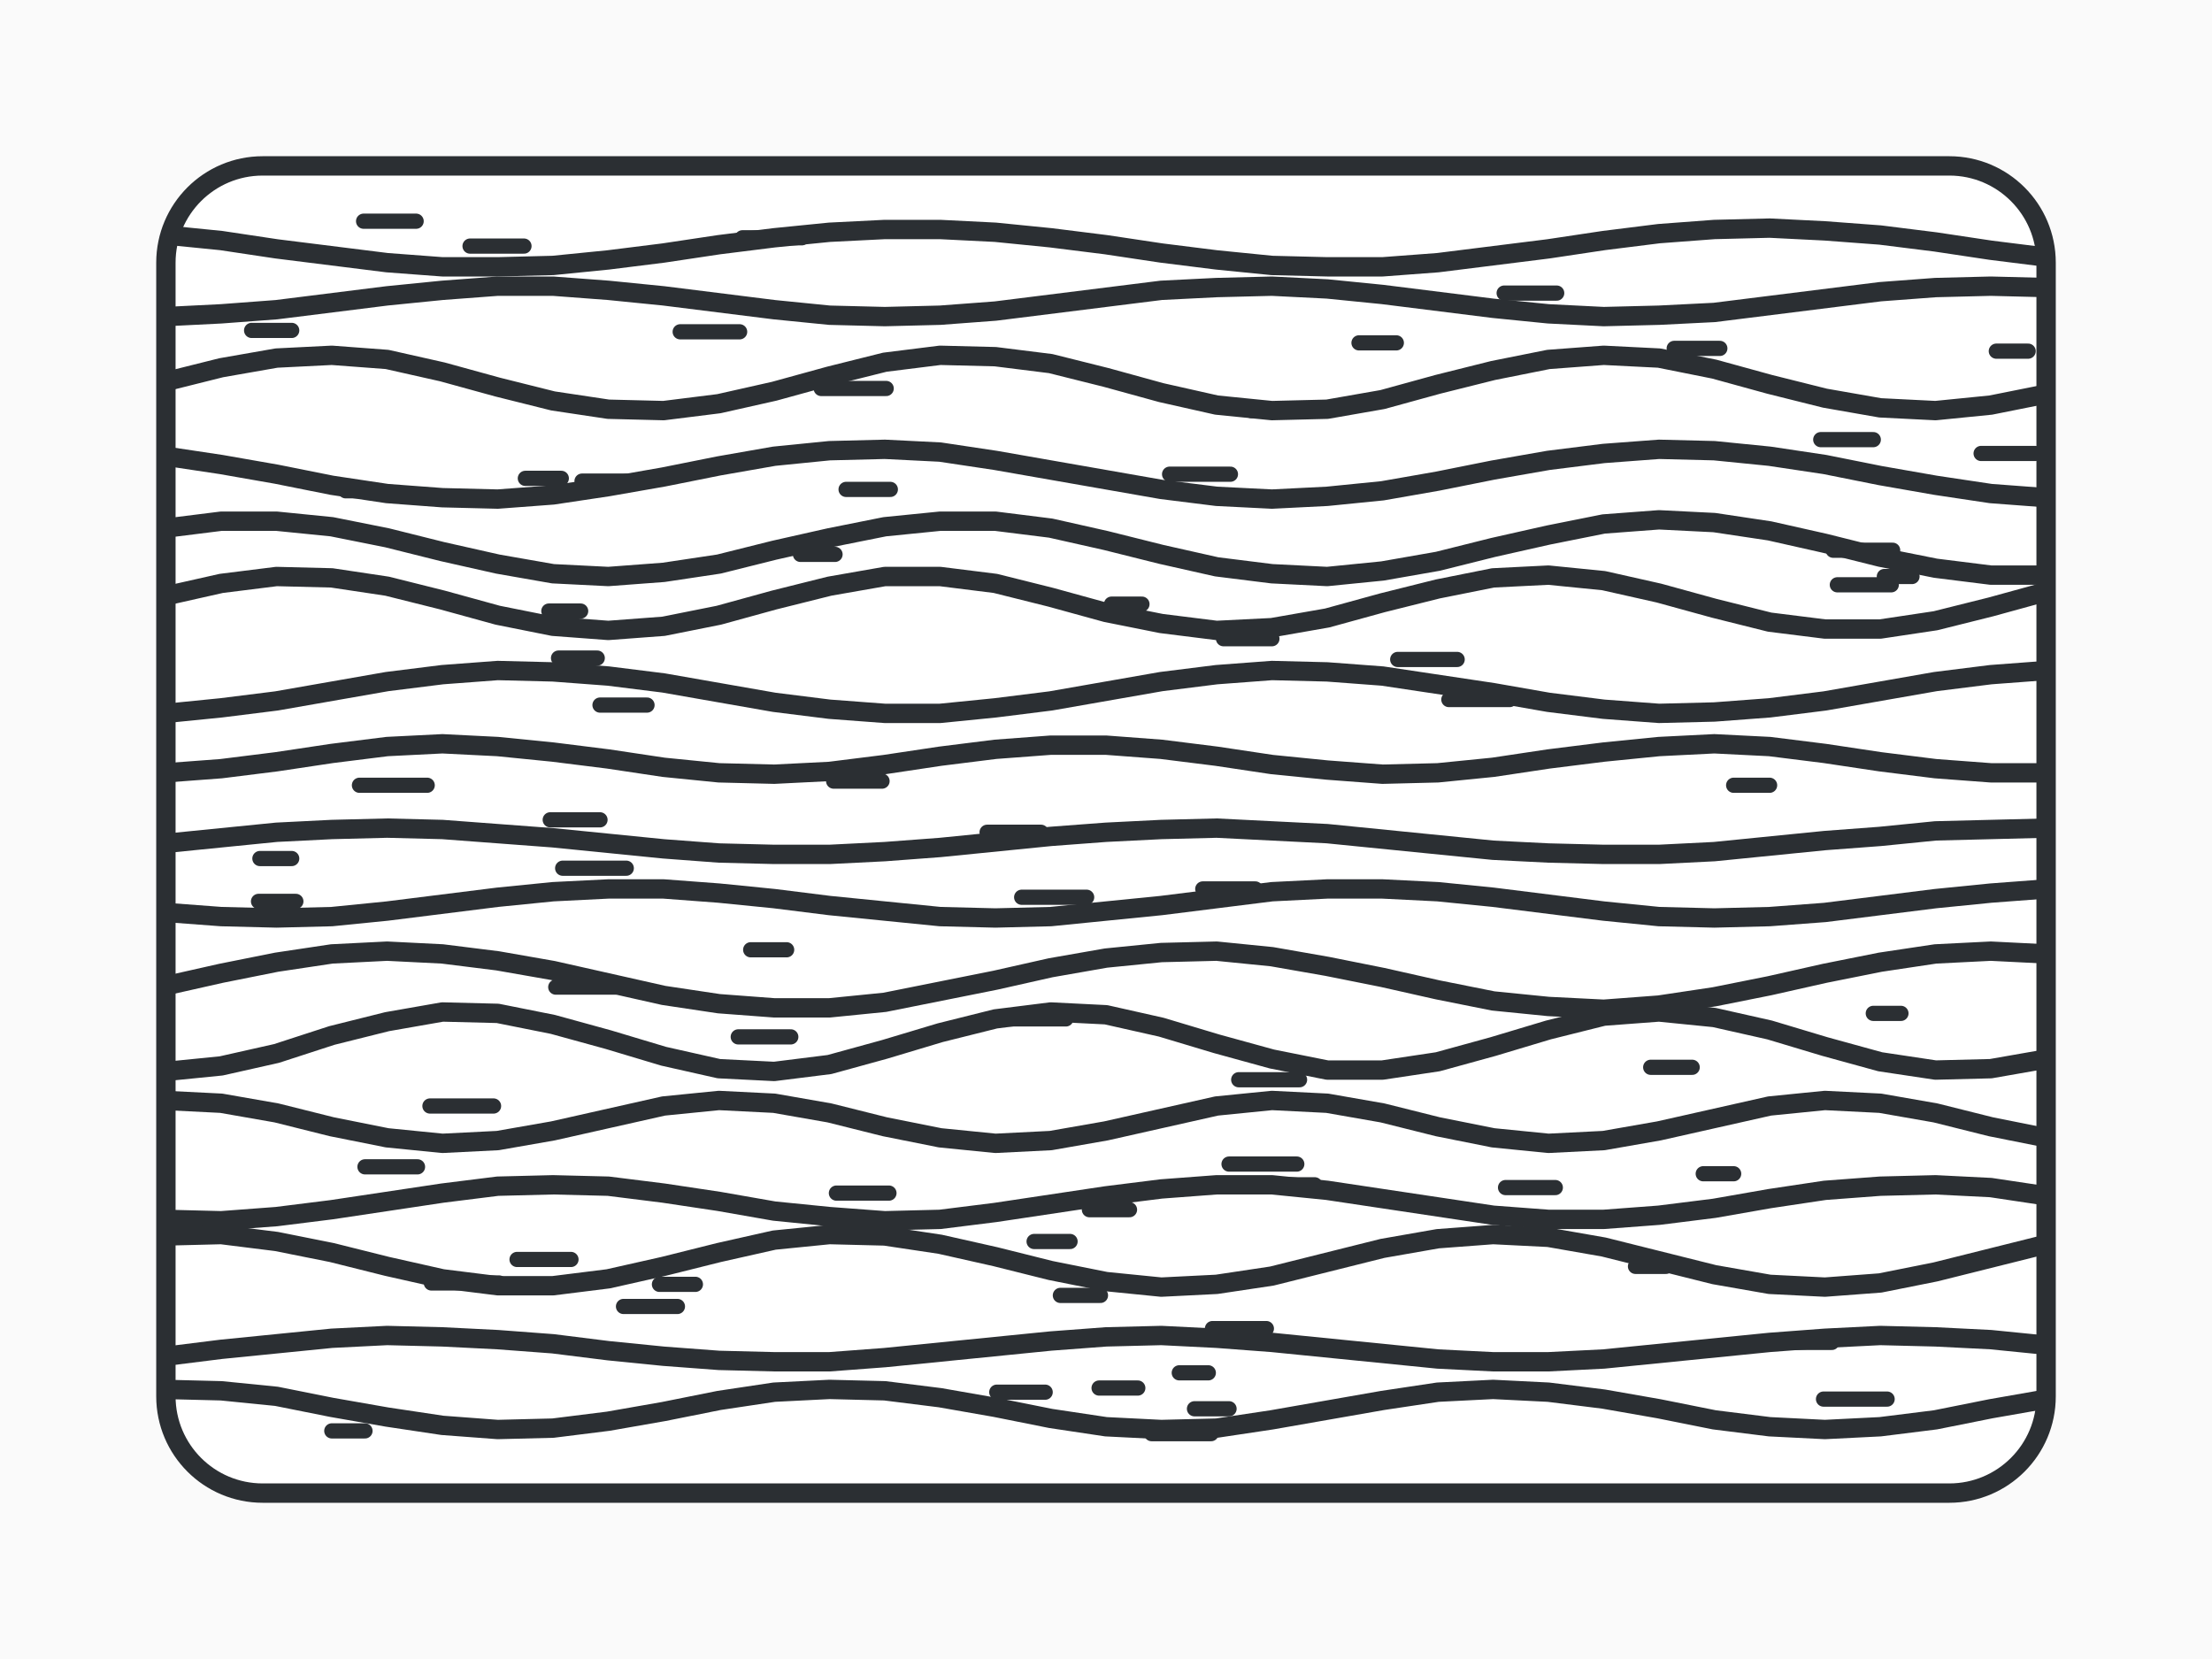
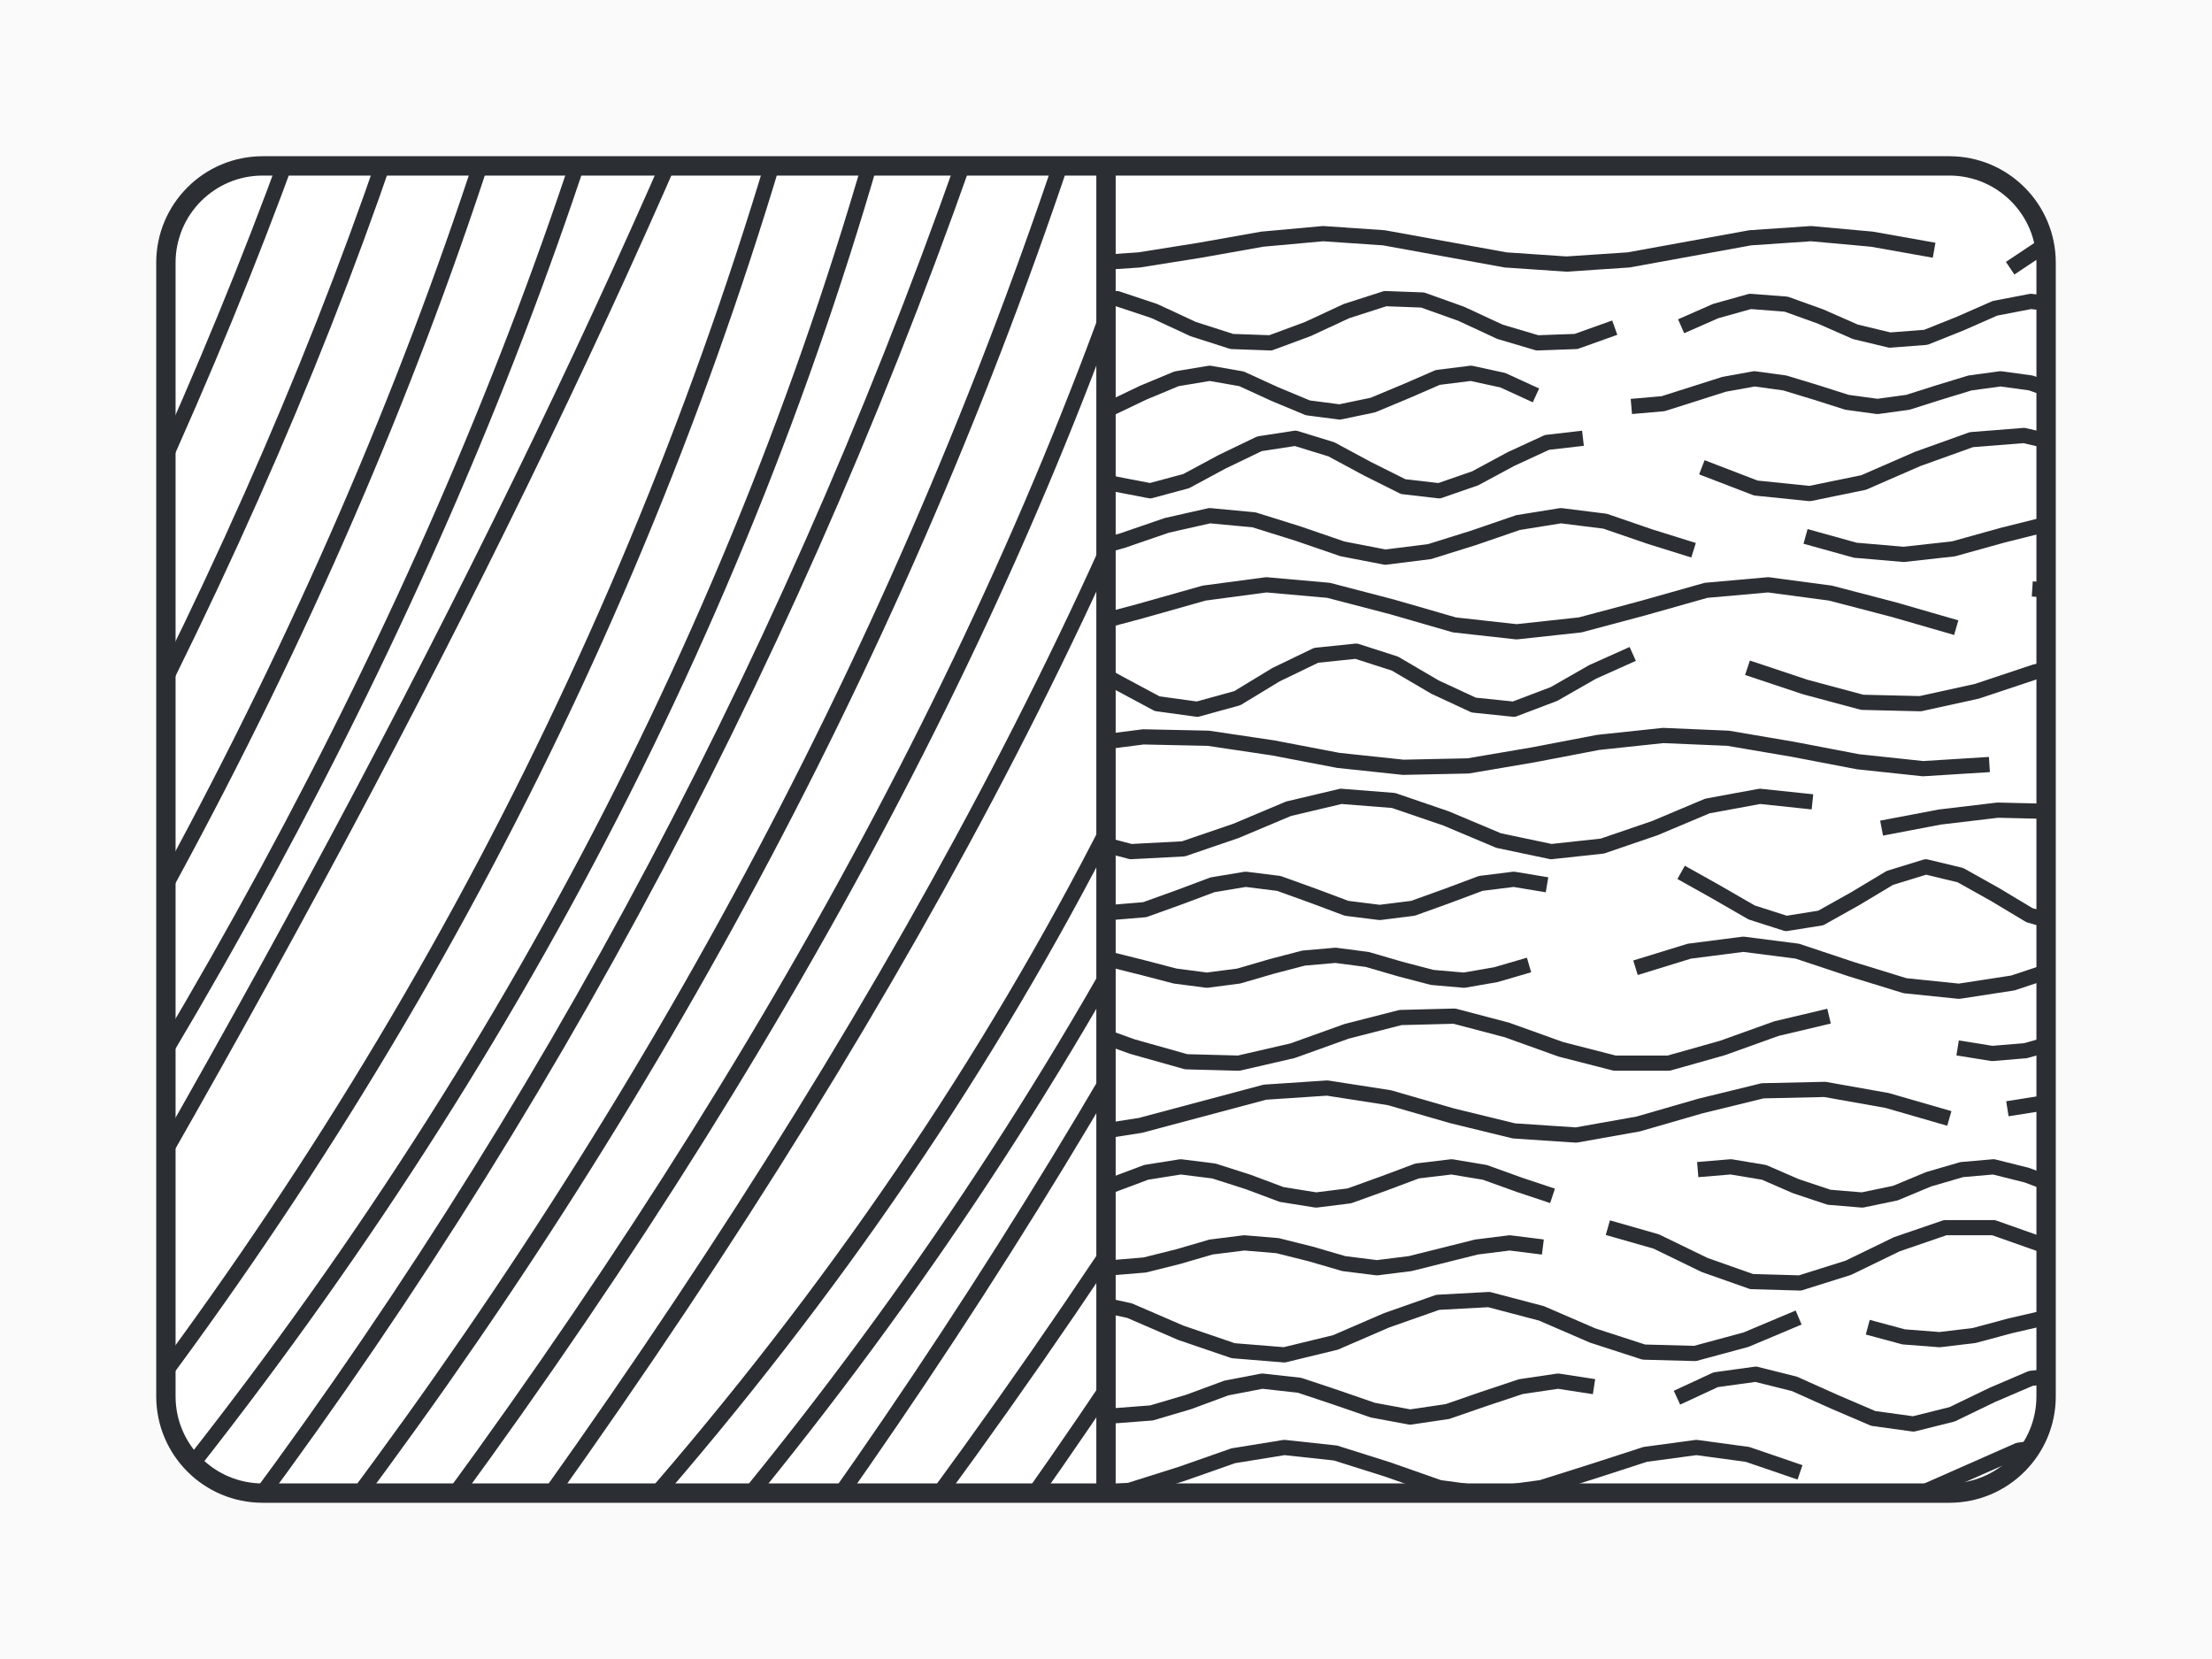
<svg xmlns="http://www.w3.org/2000/svg" viewBox="0 0 160 120" width="160" height="120" role="img" aria-labelledby="t">
  <rect width="160" height="120" fill="#fafafa" />
  <clipPath id="c">
    <rect x="12" y="12" width="136" height="96" rx="7" />
  </clipPath>
+   <clipPath id="cl">
+     <rect x="12" y="12" width="68" height="96" />
+   </clipPath>
+   <clipPath id="cr">
+     <rect x="80" y="12" width="68" height="96" />
+   </clipPath>
  <rect x="12" y="12" width="136" height="96" rx="7" fill="#ffffff" />
-   <g clip-path="url(#c)" stroke="#2b2f33" stroke-linecap="round" stroke-linejoin="round" fill="none">
-     <path d="M8 16.6L12 17L16 17.4L20 18L24 18.5L28 19L32 19.3L36 19.3L40 19.2L44 18.8L48 18.3L52 17.7L56 17.2L60 16.8L64 16.6L68 16.6L72 16.8L76 17.2L80 17.7L84 18.3L88 18.8L92 19.2L96 19.3L100 19.3L104 19L108 18.5L112 18L116 17.4L120 16.9L124 16.6L128 16.5L132 16.7L136 17L140 17.5L144 18.1L148 18.6L152 19" fill="none" stroke-width="1.4" />
-     <path d="M8 22.8L12 22.9L16 22.7L20 22.4L24 21.9L28 21.4L32 21L36 20.7L40 20.7L44 21L48 21.4L52 21.9L56 22.4L60 22.8L64 22.9L68 22.8L72 22.5L76 22L80 21.5L84 21L88 20.8L92 20.7L96 20.9L100 21.3L104 21.8L108 22.3L112 22.7L116 22.9L120 22.8L124 22.6L128 22.1L132 21.6L136 21.1L140 20.8L144 20.7L148 20.8L152 21.2" fill="none" stroke-width="1.4" />
-     <path d="M8 28.7L12 27.6L16 26.6L20 25.9L24 25.7L28 26L32 26.9L36 28L40 29L44 29.6L48 29.7L52 29.2L56 28.3L60 27.2L64 26.2L68 25.7L72 25.8L76 26.3L80 27.3L84 28.4L88 29.3L92 29.7L96 29.6L100 28.9L104 27.8L108 26.8L112 26L116 25.7L120 25.9L124 26.7L128 27.8L132 28.8L136 29.5L140 29.7L144 29.3L148 28.5L152 27.4" fill="none" stroke-width="1.4" />
-     <path d="M8 32.6L12 33L16 33.6L20 34.3L24 35.1L28 35.7L32 36L36 36.1L40 35.8L44 35.2L48 34.5L52 33.7L56 33L60 32.6L64 32.5L68 32.7L72 33.3L76 34L80 34.7L84 35.4L88 35.9L92 36.1L96 35.9L100 35.5L104 34.8L108 34L112 33.3L116 32.8L120 32.5L124 32.6L128 33L132 33.6L136 34.4L140 35.1L144 35.7L148 36L152 36" fill="none" stroke-width="1.4" />
-     <path d="M8 39.1L12 38.2L16 37.7L20 37.7L24 38.1L28 38.9L32 39.9L36 40.8L40 41.5L44 41.7L48 41.4L52 40.8L56 39.8L60 38.9L64 38.1L68 37.7L72 37.7L76 38.2L80 39.1L84 40.1L88 41L92 41.5L96 41.7L100 41.3L104 40.6L108 39.6L112 38.7L116 37.9L120 37.6L124 37.8L128 38.4L132 39.3L136 40.3L140 41.1L144 41.6L148 41.6L152 41.2" fill="none" stroke-width="1.4" />
-     <path d="M8 44.2L12 43.1L16 42.2L20 41.7L24 41.8L28 42.4L32 43.4L36 44.5L40 45.3L44 45.6L48 45.3L52 44.5L56 43.4L60 42.4L64 41.7L68 41.7L72 42.2L76 43.2L80 44.3L84 45.1L88 45.6L92 45.4L96 44.7L100 43.6L104 42.6L108 41.8L112 41.6L116 42L120 42.9L124 44L128 45L132 45.5L136 45.5L140 44.9L144 43.9L148 42.8L152 42" fill="none" stroke-width="1.4" />
-     <path d="M8 51.6L12 51.6L16 51.2L20 50.7L24 50L28 49.3L32 48.8L36 48.5L40 48.6L44 48.9L48 49.4L52 50.1L56 50.8L60 51.3L64 51.6L68 51.6L72 51.2L76 50.7L80 50L84 49.3L88 48.8L92 48.5L96 48.6L100 48.9L104 49.5L108 50.1L112 50.8L116 51.3L120 51.6L124 51.5L128 51.2L132 50.7L136 50L140 49.3L144 48.8L148 48.5L152 48.6" fill="none" stroke-width="1.4" />
-     <path d="M8 55.9L12 55.9L16 55.6L20 55.1L24 54.5L28 54L32 53.8L36 54L40 54.4L44 54.9L48 55.5L52 55.9L56 56L60 55.8L64 55.3L68 54.7L72 54.2L76 53.9L80 53.9L84 54.2L88 54.7L92 55.3L96 55.7L100 56L104 55.9L108 55.5L112 54.9L116 54.4L120 54L124 53.8L128 54L132 54.5L136 55.1L140 55.6L144 55.9L148 55.9L152 55.7" fill="none" stroke-width="1.4" />
-     <path d="M8 61.3L12 61L16 60.6L20 60.2L24 60L28 59.9L32 60L36 60.3L40 60.6L44 61L48 61.4L52 61.7L56 61.8L60 61.8L64 61.6L68 61.3L72 60.9L76 60.5L80 60.2L84 60L88 59.9L92 60.1L96 60.3L100 60.7L104 61.1L108 61.5L112 61.7L116 61.8L120 61.8L124 61.6L128 61.2L132 60.8L136 60.5L140 60.1L144 60L148 59.9L152 60.1" fill="none" stroke-width="1.4" />
-     <path d="M8 65.5L12 66L16 66.3L20 66.4L24 66.3L28 65.9L32 65.4L36 64.9L40 64.5L44 64.3L48 64.3L52 64.6L56 65L60 65.5L64 65.9L68 66.3L72 66.4L76 66.3L80 65.9L84 65.5L88 65L92 64.5L96 64.3L100 64.3L104 64.5L108 64.9L112 65.4L116 65.9L120 66.3L124 66.4L128 66.3L132 66L136 65.5L140 65L144 64.6L148 64.3L152 64.3" fill="none" stroke-width="1.4" />
-     <path d="M8 72.1L12 71.3L16 70.4L20 69.6L24 69L28 68.8L32 69L36 69.5L40 70.2L44 71.1L48 72L52 72.6L56 72.9L60 72.9L64 72.5L68 71.7L72 70.9L76 70L80 69.3L84 68.9L88 68.8L92 69.2L96 69.9L100 70.7L104 71.6L108 72.4L112 72.8L116 73L120 72.7L124 72.1L128 71.3L132 70.4L136 69.6L140 69L144 68.8L148 69L152 69.5" fill="none" stroke-width="1.4" />
-     <path d="M8 77.1L12 77.5L16 77.1L20 76.2L24 74.9L28 73.9L32 73.2L36 73.3L40 74.1L44 75.2L48 76.4L52 77.3L56 77.5L60 77L64 75.9L68 74.7L72 73.7L76 73.2L80 73.4L84 74.3L88 75.5L92 76.6L96 77.4L100 77.4L104 76.8L108 75.7L112 74.5L116 73.5L120 73.2L124 73.6L128 74.5L132 75.7L136 76.8L140 77.4L144 77.3L148 76.6L152 75.4" fill="none" stroke-width="1.4" />
-     <path d="M8 80L12 79.6L16 79.8L20 80.5L24 81.5L28 82.3L32 82.7L36 82.5L40 81.8L44 80.9L48 80L52 79.6L56 79.8L60 80.5L64 81.5L68 82.3L72 82.7L76 82.5L80 81.8L84 80.9L88 80L92 79.6L96 79.8L100 80.5L104 81.5L108 82.3L112 82.7L116 82.5L120 81.8L124 80.9L128 80L132 79.6L136 79.8L140 80.5L144 81.5L148 82.3L152 82.7" fill="none" stroke-width="1.4" />
-     <path d="M8 87.7L12 88.2L16 88.3L20 88L24 87.5L28 86.9L32 86.3L36 85.8L40 85.7L44 85.8L48 86.3L52 86.9L56 87.6L60 88L64 88.3L68 88.2L72 87.7L76 87.1L80 86.5L84 86L88 85.7L92 85.7L96 86.1L100 86.7L104 87.3L108 87.9L112 88.2L116 88.2L120 87.9L124 87.4L128 86.7L132 86.1L136 85.8L140 85.7L144 85.9L148 86.5L152 87.1" fill="none" stroke-width="1.4" />
-     <path d="M8 90L12 89.4L16 89.3L20 89.8L24 90.6L28 91.6L32 92.5L36 93L40 93L44 92.5L48 91.6L52 90.6L56 89.7L60 89.3L64 89.4L68 90L72 90.9L76 91.9L80 92.7L84 93.1L88 92.9L92 92.3L96 91.3L100 90.3L104 89.6L108 89.3L112 89.5L116 90.2L120 91.2L124 92.2L128 92.9L132 93.1L136 92.8L140 92L144 91L148 90L152 89.4" fill="none" stroke-width="1.4" />
-     <path d="M8 98.4L12 98.1L16 97.6L20 97.2L24 96.8L28 96.6L32 96.7L36 96.9L40 97.2L44 97.7L48 98.1L52 98.4L56 98.5L60 98.5L64 98.2L68 97.8L72 97.4L76 97L80 96.7L84 96.6L88 96.8L92 97.1L96 97.5L100 97.9L104 98.3L108 98.5L112 98.5L116 98.3L120 97.9L124 97.5L128 97.1L132 96.8L136 96.6L140 96.7L144 96.9L148 97.3L152 97.8" fill="none" stroke-width="1.4" />
-     <path d="M8 100.8L12 100.5L16 100.6L20 101L24 101.8L28 102.5L32 103.1L36 103.4L40 103.3L44 102.8L48 102.1L52 101.3L56 100.7L60 100.5L64 100.6L68 101.1L72 101.8L76 102.6L80 103.2L84 103.4L88 103.3L92 102.7L96 102L100 101.3L104 100.7L108 100.5L112 100.7L116 101.2L120 101.9L124 102.7L128 103.2L132 103.4L136 103.2L140 102.7L144 101.9L148 101.2L152 100.6" fill="none" stroke-width="1.4" />
-     <path d="M37.4 91.1h3.9M125.4 56.8h2.6M136.3 41.7h2M31.2 92.8h4.9M18.2 23.9h2.9M121.1 25.2h3.3M18.8 62.1h2.3M118.3 91.6h2.2M74.8 89.8h2.6M88.9 84.2h4.9M129.7 97.1h2.8M108.9 85.9h3.6M131.9 101.2h4.6M123.2 84.9h2.2M101.1 47.7h4.3M104.8 50.6h4.4M59.4 28.1h4.7M72.1 100.7h3.5M25 35.5h2.5M31.1 80h4.6M49.2 24h4.3M92.5 85.7h2.6M76.7 93.7h2.9M132.6 39.8h4.3M131.7 31.8h3.8M53.4 75h3.8M72.5 73.7h4.6M26.3 16h3.8M53.7 17.2h4.3M119.4 77.2h3M86.4 101.9h2.5M85.3 99.3h2.1M84.6 34.3h4.4M45.1 94.5h3.9M132.9 42.3h3.9M26 56.8h4.9M42.1 34.8h3.2M87 64.3h3.8M88.5 46.2h3.5M43.4 51h3.4M135.5 73.3h2M79.5 100.4h2.8M40.4 47.6h2.8M71.4 60.2h3.9M38 34.6h2.6M60.5 86.3h3.8M143.3 32.8h3.9M61.2 35.4h3.2M73.9 64.9h4.7M18.7 65.2h2.7M144.4 25.4h2.3M108.8 21.2h3.8M40.2 71.4h4.3M98.3 24.8h2.7M24 103.5h2.4M60.3 56.5h3.5M47.7 92.9h2.6M39.7 44.2h2.3M39.8 59.3h3.6M87.7 96.1h3.9M80.4 43.7h2.2M57.9 40.1h2.5M34 17.8h3.9M26.4 84.4h3.8M54.3 68.7h2.6M78.8 87.5h2.9M83.3 103.7h4.3M40.7 62.8h4.6M90.5 29.7h4.4M89.6 78.1h4.4" fill="none" stroke-width="1.1" />
+   <g clip-path="url(#c)" stroke="#2b2f33" stroke-linecap="butt" stroke-linejoin="round" fill="none">
+     <g clip-path="url(#cl)">
+       <path d="M-68 112Q-31.6 65.4 -13 8" fill="none" stroke-width="1.1" />
+       <path d="M-61 112Q-19.1 54.6 -6 8" fill="none" stroke-width="1.1" />
+       <path d="M-54 112Q-19 61.7 1 8" fill="none" stroke-width="1.1" />
+       <path d="M-47 112Q-5.4 56.6 8 8" fill="none" stroke-width="1.1" />
+       <path d="M-40 112Q0.1 63.9 15 8" fill="none" stroke-width="1.1" />
+       <path d="M-33 112Q5.4 55.2 22 8" fill="none" stroke-width="1.1" />
+       <path d="M-26 112Q13 56.7 29 8" fill="none" stroke-width="1.1" />
+       <path d="M-19 112Q19.7 60.2 36 8" fill="none" stroke-width="1.1" />
+       <path d="M-12 112Q26.7 59.5 43 8" fill="none" stroke-width="1.1" />
+       <path d="M-5 112Q30.2 54.2 50 8" fill="none" stroke-width="1.1" />
+       <path d="M2 112Q40.7 65 57 8" fill="none" stroke-width="1.1" />
+       <path d="M9 112Q48.6 64.1 64 8" fill="none" stroke-width="1.1" />
+       <path d="M16 112Q51.4 65.3 71 8" fill="none" stroke-width="1.1" />
+       <path d="M23 112Q60 63.6 78 8" fill="none" stroke-width="1.1" />
+       <path d="M30 112Q70 58.4 85 8" fill="none" stroke-width="1.1" />
+       <path d="M37 112Q78.2 55.1 92 8" fill="none" stroke-width="1.1" />
+       <path d="M44 112Q85.9 65.4 99 8" fill="none" stroke-width="1.1" />
+       <path d="M51 112Q90.1 65.7 106 8" fill="none" stroke-width="1.1" />
+       <path d="M58 112Q93.1 63.2 113 8" fill="none" stroke-width="1.1" />
+       <path d="M65 112Q106.8 56 120 8" fill="none" stroke-width="1.1" />
+       <path d="M72 112Q107.4 62.8 127 8" fill="none" stroke-width="1.1" />
+       <path d="M79 112Q115.9 64 134 8" fill="none" stroke-width="1.1" />
+       <path d="M86 112Q121.3 64.1 141 8" fill="none" stroke-width="1.1" />
+     </g>
+     <g clip-path="url(#cr)">
+       <path d="M78 19.1L82.4 18.8L86.8 18.1L91.3 17.3L95.7 16.9L100.1 17.2L104.5 18L108.9 18.8L113.3 19.1L117.8 18.8L122.2 18L126.6 17.2L131 16.9L135.4 17.3L139.9 18.1" fill="none" stroke-width="1.1" />
+       <path d="M145.4 19.4L147.8 17.8L150.1 16.4L152.4 15.9L154.8 16.7L157.1 18.3L159.5 19.7L161.8 20.1L164.1 19.2L166.5 17.6L168.8 16.3L171.2 16L173.5 16.9L175.9 18.5L178.2 19.8" fill="none" stroke-width="1.1" />
+       <path d="M78 21.7L80.8 21.6L83.5 22.5L86.3 23.8L89.1 24.7L91.9 24.8L94.6 23.8L97.4 22.5L100.2 21.6L102.9 21.7L105.7 22.7L108.5 24L111.2 24.8L114 24.7L116.8 23.7" fill="none" stroke-width="1.1" />
+       <path d="M121.6 23.6L124.1 22.5L126.6 21.8L129.2 22L131.7 22.9L134.2 24L136.7 24.6L139.3 24.4L141.8 23.4L144.3 22.3L146.9 21.8L149.4 22.1L151.9 23.1L154.4 24.1L157 24.7" fill="none" stroke-width="1.1" />
+       <path d="M78 29.8L80.4 29.5L82.7 28.4L85.1 27.4L87.5 27L89.8 27.4L92.2 28.5L94.6 29.5L96.9 29.8L99.3 29.3L101.7 28.3L104 27.3L106.4 27L108.7 27.5L111.1 28.6" fill="none" stroke-width="1.1" />
+       <path d="M118 29.4L120.3 29.2L122.5 28.5L124.7 27.8L126.9 27.4L129.1 27.7L131.4 28.4L133.6 29.1L135.8 29.4L138 29.1L140.2 28.4L142.5 27.7L144.7 27.4L146.9 27.7L149.1 28.5" fill="none" stroke-width="1.1" />
+       <path d="M78 33.7L80.6 35L83.2 35.5L85.8 34.8L88.4 33.4L91.1 32.1L93.7 31.7L96.3 32.5L98.9 33.9L101.5 35.2L104.1 35.5L106.7 34.6L109.3 33.2L111.9 32L114.5 31.7" fill="none" stroke-width="1.1" />
+       <path d="M123.1 33.8L127 35.3L130.9 35.7L134.8 34.9L138.7 33.2L142.6 31.8L146.4 31.5L150.3 32.4L154.2 34.1L158.1 35.4L162 35.7L165.9 34.6L169.8 33L173.6 31.7L177.5 31.6" fill="none" stroke-width="1.1" />
+       <path d="M78 40L81.2 39.1L84.4 38L87.5 37.3L90.7 37.6L93.9 38.6L97.1 39.7L100.2 40.3L103.4 39.9L106.6 38.9L109.8 37.8L112.9 37.3L116.1 37.7L119.3 38.8L122.5 39.8" fill="none" stroke-width="1.1" />
+       <path d="M130.6 38.8L134.2 39.8L137.7 40.1L141.3 39.7L144.9 38.7L148.5 37.8L152.1 37.5L155.7 38L159.3 39L162.9 39.9L166.4 40.1L170 39.6L173.6 38.6L177.2 37.7L180.8 37.5" fill="none" stroke-width="1.1" />
+       <path d="M78 45.4L82.5 44.2L87.1 42.9L91.6 42.3L96.1 42.7L100.7 43.9L105.2 45.2L109.7 45.7L114.3 45.2L118.8 44L123.4 42.7L127.9 42.3L132.4 42.9L137 44.1L141.5 45.4" fill="none" stroke-width="1.1" />
+       <path d="M147 42.6L150.1 42.8L153.2 43.8L156.3 44.9L159.4 45.4L162.5 45.1L165.7 44.1L168.8 43.1L171.9 42.6L175 42.9L178.1 44L181.2 45L184.3 45.4L187.4 45L190.5 44" fill="none" stroke-width="1.1" />
+       <path d="M78 47.8L80.9 49.4L83.7 50.9L86.6 51.3L89.5 50.5L92.3 48.8L95.2 47.4L98.1 47.1L100.9 48L103.8 49.7L106.6 51L109.5 51.3L112.4 50.2L115.2 48.6L118.1 47.3" fill="none" stroke-width="1.1" />
+       <path d="M126.4 48.3L130.6 49.7L134.7 50.8L138.9 50.9L143 50L147.2 48.6L151.4 47.6L155.5 47.5L159.7 48.5L163.8 49.9L168 50.9L172.1 50.9L176.3 49.9L180.5 48.4L184.6 47.5" fill="none" stroke-width="1.1" />
+       <path d="M78 53.9L82.7 53.3L87.4 53.4L92.1 54.1L96.8 55L101.5 55.5L106.2 55.4L110.9 54.6L115.6 53.7L120.3 53.2L125 53.4L129.7 54.2L134.4 55.1L139.1 55.6L143.9 55.3" fill="none" stroke-width="1.1" />
+       <path d="M78 60.6L81.8 61.6L85.6 61.4L89.4 60.1L93.2 58.5L97 57.6L100.8 57.9L104.6 59.2L108.4 60.8L112.2 61.6L115.9 61.2L119.7 59.9L123.5 58.3L127.3 57.6L131.1 58" fill="none" stroke-width="1.1" />
+       <path d="M136.1 59.9L140.3 59.1L144.5 58.6L148.7 58.7L152.9 59.3L157.1 60.1L161.3 60.6L165.5 60.5L169.7 59.8L173.9 59L178.1 58.6L182.3 58.8L186.5 59.5L190.7 60.2L194.9 60.6" fill="none" stroke-width="1.1" />
+       <path d="M78 65.5L80.4 66L82.8 65.8L85.3 64.9L87.7 64L90.1 63.6L92.5 63.9L95 64.8L97.4 65.7L99.8 66L102.2 65.7L104.7 64.8L107.1 63.9L109.5 63.6L111.9 64" fill="none" stroke-width="1.1" />
+       <path d="M121.6 63.1L124.1 64.5L126.7 66L129.2 66.8L131.7 66.4L134.2 65L136.7 63.5L139.3 62.7L141.8 63.3L144.3 64.7L146.8 66.2L149.3 66.9L151.9 66.2L154.4 64.7L156.9 63.3" fill="none" stroke-width="1.1" />
+       <path d="M78 69.1L80.3 69.4L82.7 70L85 70.6L87.3 70.9L89.6 70.6L92 69.9L94.3 69.3L96.6 69.1L98.9 69.4L101.3 70.1L103.6 70.7L105.9 70.9L108.2 70.5L110.6 69.8" fill="none" stroke-width="1.1" />
+       <path d="M118.3 70L122.2 68.8L126.1 68.3L130 68.8L133.9 70.1L137.8 71.3L141.7 71.7L145.6 71.1L149.5 69.8L153.4 68.6L157.3 68.3L161.2 69L165.1 70.3L169 71.4L172.9 71.7" fill="none" stroke-width="1.1" />
+       <path d="M78 74.3L81.9 75.7L85.8 76.8L89.6 76.9L93.5 76L97.4 74.6L101.3 73.6L105.2 73.5L109 74.5L112.9 75.9L116.8 76.9L120.7 76.9L124.6 75.8L128.5 74.4L132.3 73.5" fill="none" stroke-width="1.1" />
+       <path d="M141.6 75.8L144.1 76.2L146.5 76L149 75.3L151.4 74.5L153.9 74.2L156.3 74.5L158.8 75.2L161.2 75.9L163.7 76.2L166.1 75.9L168.6 75.1L171 74.4L173.5 74.2L175.9 74.6" fill="none" stroke-width="1.1" />
+       <path d="M78 82.1L82.5 81.4L87 80.2L91.5 79L96 78.7L100.5 79.4L105 80.7L109.5 81.8L114 82.1L118.5 81.3L123 80L127.5 78.9L132 78.8L136.5 79.6L141 80.9" fill="none" stroke-width="1.1" />
+       <path d="M145.2 80.2L149.6 79.5L154 79.3L158.4 79.8L162.7 80.6L167.1 81.3L171.5 81.4L175.9 80.9L180.3 80.1L184.7 79.4L189 79.4L193.4 79.9L197.8 80.8L202.2 81.4L206.6 81.4" fill="none" stroke-width="1.1" />
+       <path d="M78 86.6L80.5 85.7L82.9 84.8L85.4 84.4L87.8 84.7L90.3 85.5L92.7 86.4L95.2 86.8L97.6 86.5L100.1 85.6L102.5 84.7L105 84.4L107.4 84.8L109.9 85.7L112.3 86.5" fill="none" stroke-width="1.1" />
+       <path d="M122.8 84.6L125.2 84.4L127.6 84.8L129.9 85.8L132.3 86.6L134.7 86.8L137.1 86.3L139.5 85.3L141.9 84.6L144.2 84.4L146.6 85L149 85.9L151.4 86.7L153.8 86.8L156.1 86.2" fill="none" stroke-width="1.1" />
+       <path d="M78 91.3L80.4 91.7L82.8 91.5L85.2 90.9L87.6 90.2L90 89.9L92.4 90.1L94.8 90.7L97.2 91.4L99.6 91.7L102 91.4L104.4 90.8L106.8 90.2L109.2 89.9L111.6 90.2" fill="none" stroke-width="1.1" />
+       <path d="M116.3 88.8L119.8 89.8L123.3 91.5L126.7 92.7L130.2 92.8L133.7 91.7L137.2 90L140.7 88.8L144.2 88.8L147.6 90L151.1 91.7L154.6 92.8L158.1 92.7L161.6 91.4L165 89.8" fill="none" stroke-width="1.1" />
+       <path d="M78 94L81.7 94.8L85.4 96.4L89.2 97.7L92.9 98L96.6 97.1L100.3 95.5L104 94.2L107.7 94L111.5 95L115.2 96.6L118.9 97.8L122.6 97.9L126.3 96.9L130.1 95.3" fill="none" stroke-width="1.1" />
+       <path d="M135.1 96L137.7 96.7L140.3 96.9L142.8 96.6L145.4 95.9L148 95.3L150.6 95.1L153.2 95.4L155.7 96.2L158.3 96.8L160.9 96.9L163.5 96.5L166.1 95.8L168.7 95.2L171.2 95.1" fill="none" stroke-width="1.1" />
+       <path d="M78 101.9L80.7 102.4L83.3 102.2L86 101.4L88.7 100.4L91.3 99.9L94 100.2L96.7 101.1L99.3 102L102 102.5L104.7 102.1L107.3 101.2L110 100.3L112.7 99.9L115.3 100.3" fill="none" stroke-width="1.1" />
+       <path d="M121.3 101.1L124.1 99.8L127 99.4L129.8 100.1L132.7 101.4L135.5 102.6L138.4 103L141.2 102.3L144.1 100.9L146.9 99.7L149.7 99.4L152.6 100.2L155.4 101.6L158.3 102.8L161.1 103" fill="none" stroke-width="1.1" />
+       <path d="M78 108.1L81.7 107.8L85.5 106.6L89.2 105.3L92.9 104.7L96.6 105.1L100.4 106.3L104.1 107.6L107.8 108.1L111.5 107.6L115.3 106.4L119 105.2L122.7 104.7L126.4 105.2L130.2 106.5" fill="none" stroke-width="1.1" />
+       <path d="M135.8 108.4L139.2 107.9L142.6 106.4L146 104.9L149.5 104.4L152.9 105L156.3 106.5L159.7 108L163.2 108.4L166.6 107.7L170 106.1L173.4 104.8L176.8 104.4L180.3 105.2L183.7 106.8" fill="none" stroke-width="1.1" />
+     </g>
+     <path d="M80 12L80 108" fill="none" stroke-width="1.4" />
  </g>
  <rect x="12" y="12" width="136" height="96" rx="7" fill="none" stroke="#2b2f33" stroke-width="1.4" />
</svg>
